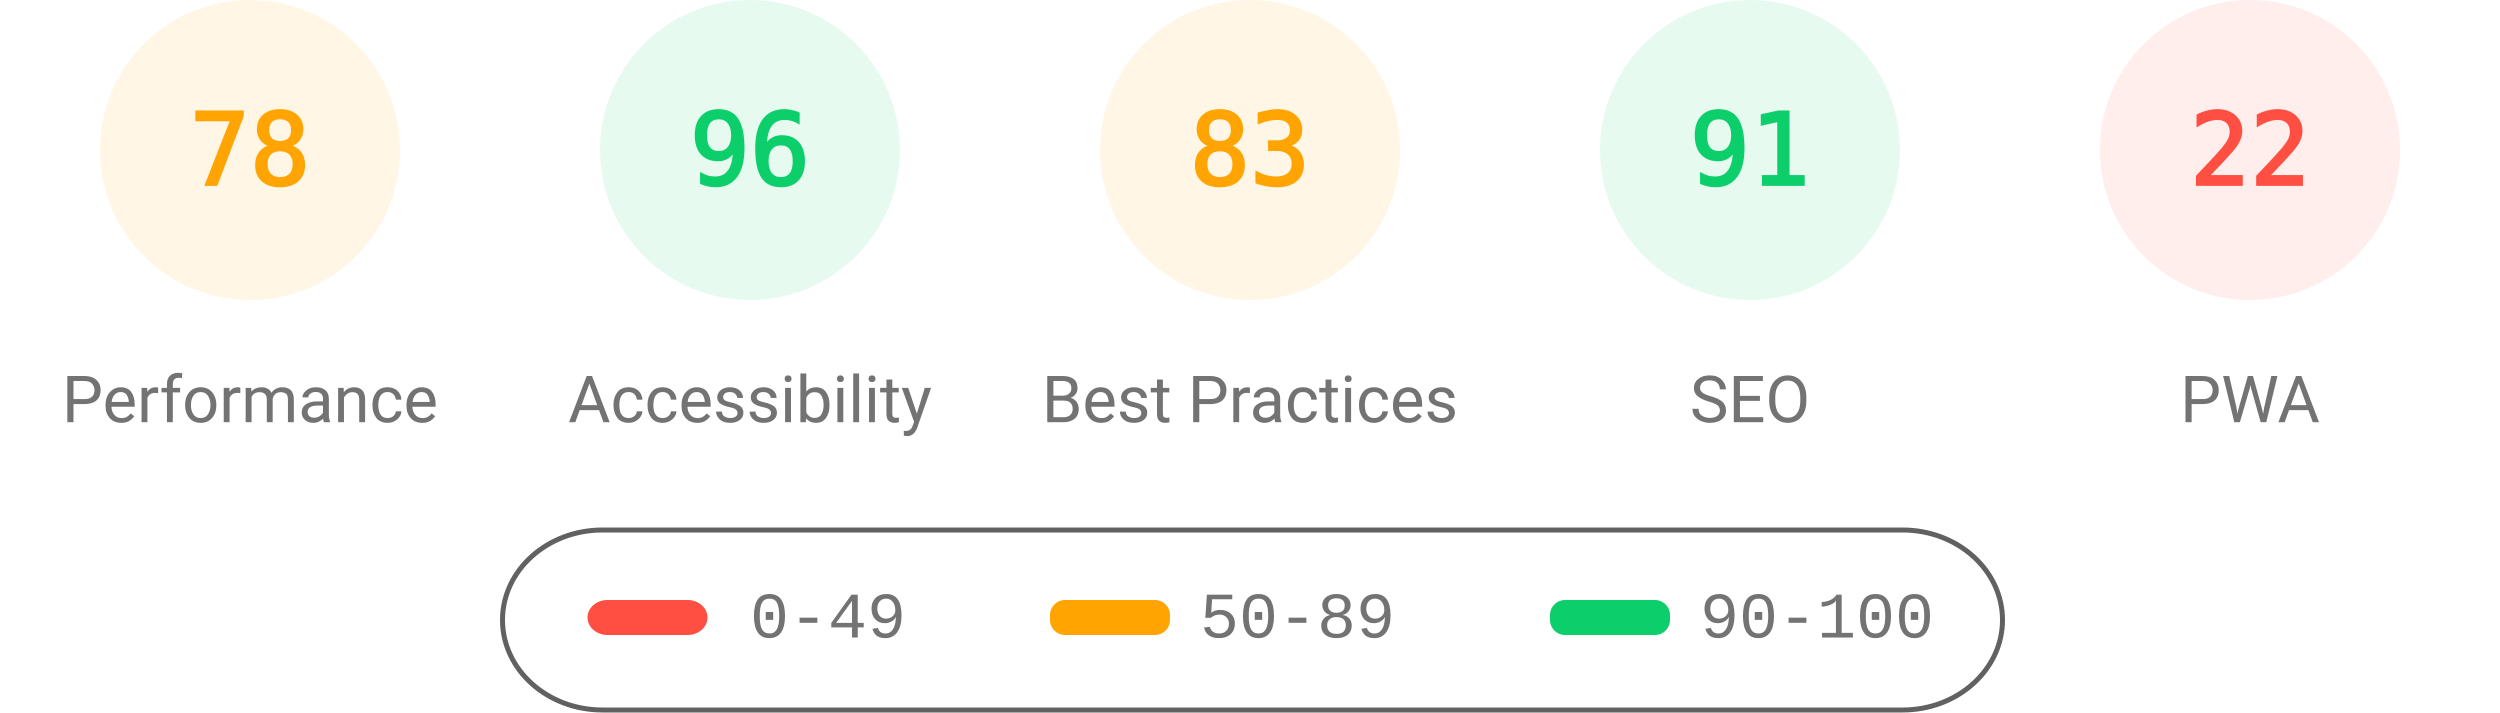
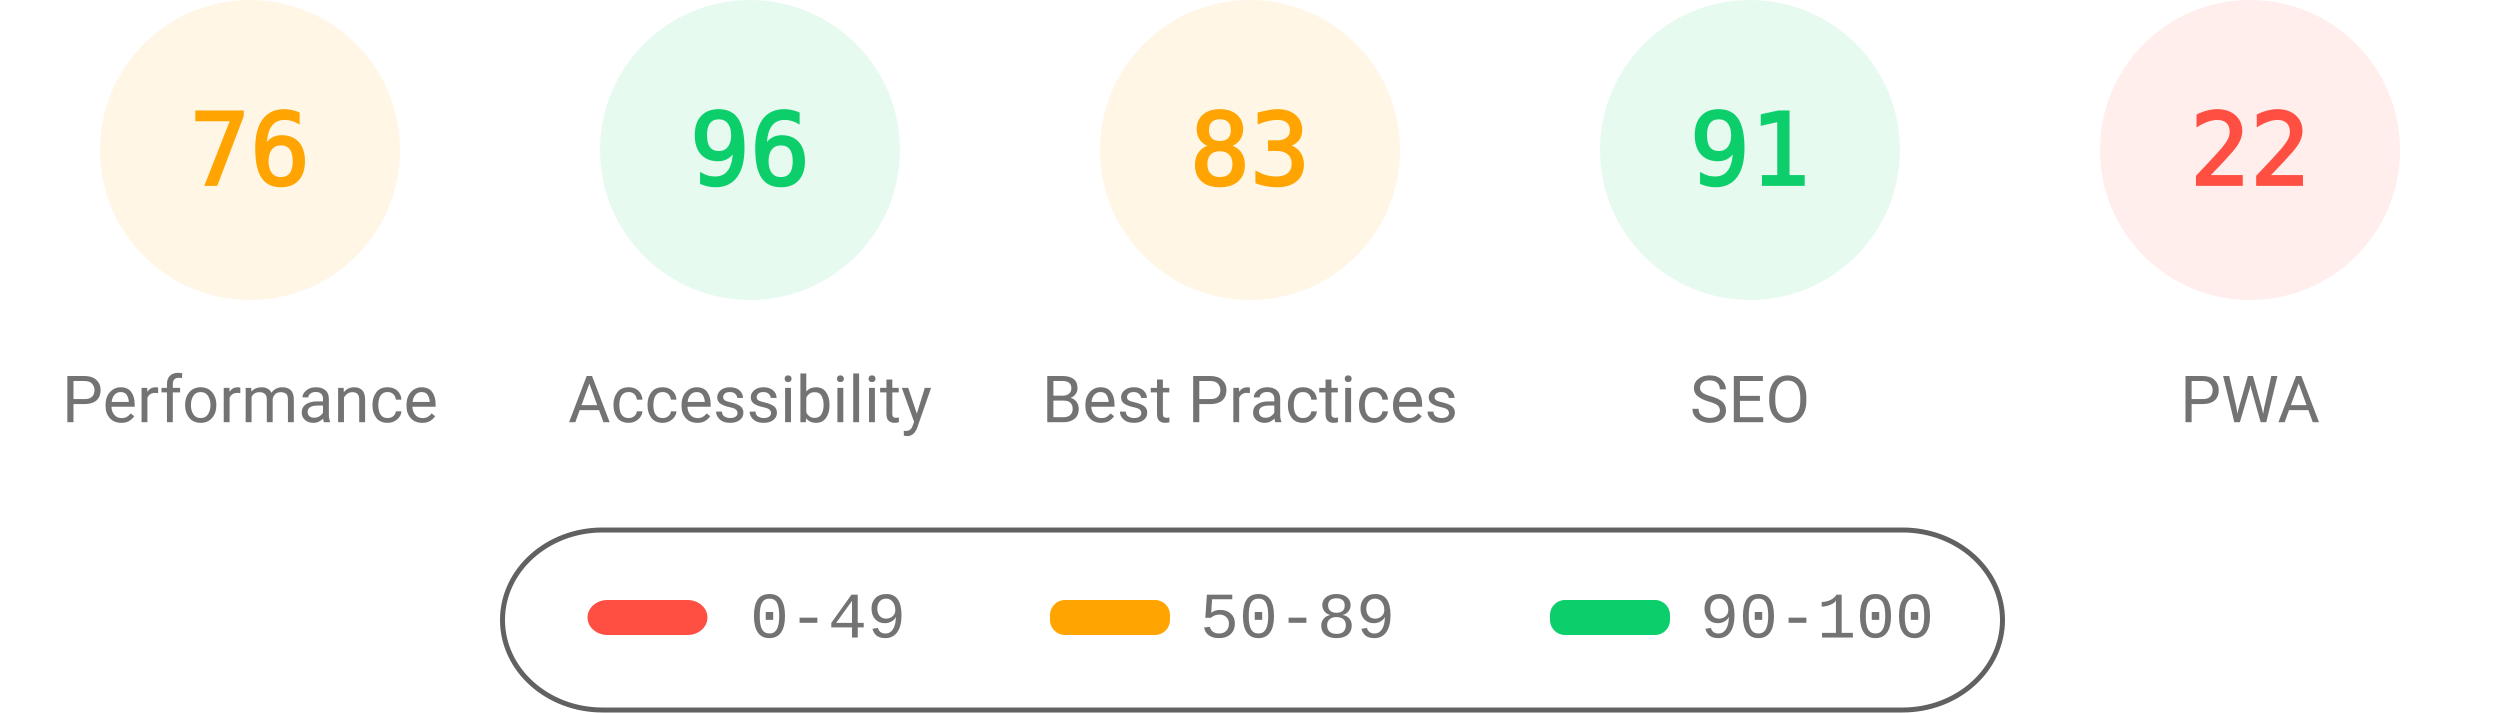
<svg xmlns="http://www.w3.org/2000/svg" fill="none" width="1000" height="285">
  <style>.gauge-base{opacity:.1}.gauge-arc{fill:none;animation-delay:250ms;stroke-linecap:round;transform:rotate(-90deg);transform-origin:100px 60px;animation:load-gauge 1s ease forwards}.guage-text{font-size:40px;font-family:monospace;text-align:center}.guage-red{color:#ff4e42;fill:#ff4e42;stroke:#ff4e42}.guage-orange{color:#ffa400;fill:#ffa400;stroke:#ffa400}.guage-green{color:#0cce6b;fill:#0cce6b;stroke:#0cce6b}.guage-undefined{color:#5c5c5c;fill:#5c5c5c;stroke:#5c5c5c}.guage-title{color:#737373;fill:#737373;stroke:none;font-size:26px;line-height:26px;font-family:Roboto,Halvetica,Arial,sans-serif}@keyframes load-gauge{from{stroke-dasharray:0 352.858}}</style>
  <svg class="guage-div guage-perf guage-orange" viewBox="0 0 200 200" width="200" height="200">
    <circle class="gauge-base" r="56" cx="100" cy="60" stroke-width="8" />
-     <circle class="gauge-arc guage-arc-1" r="56" cx="100" cy="60" stroke-width="8" style="stroke-dasharray:274.449,351.858" />
-     <text class="guage-text" x="100" y="60" alignment-baseline="central" dominant-baseline="central" text-anchor="middle">78</text>
+     <circle class="gauge-arc guage-arc-1" r="56" cx="100" cy="60" stroke-width="8" style="stroke-dasharray:267.412,351.858" />
+     <text class="guage-text" x="100" y="60" alignment-baseline="central" dominant-baseline="central" text-anchor="middle">76</text>
    <text class="guage-title" x="100" y="160" alignment-baseline="central" dominant-baseline="central" text-anchor="middle">Performance</text>
  </svg>
  <svg class="guage-div guage-acc guage-green" viewBox="0 0 200 200" width="200" height="200" x="200">
    <circle class="gauge-base" r="56" cx="100" cy="60" stroke-width="8" />
    <circle class="gauge-arc guage-arc-2" r="56" cx="100" cy="60" stroke-width="8" style="stroke-dasharray:337.784,351.858" />
    <text class="guage-text" x="100" y="60" alignment-baseline="central" dominant-baseline="central" text-anchor="middle">96</text>
    <text class="guage-title" x="100" y="160" alignment-baseline="central" dominant-baseline="central" text-anchor="middle">Accessibility</text>
  </svg>
  <svg class="guage-div guage-best guage-orange" viewBox="0 0 200 200" width="200" height="200" x="400">
    <circle class="gauge-base" r="56" cx="100" cy="60" stroke-width="8" />
    <circle class="gauge-arc guage-arc-3" r="56" cx="100" cy="60" stroke-width="8" style="stroke-dasharray:292.042,351.858" />
    <text class="guage-text" x="100" y="60" alignment-baseline="central" dominant-baseline="central" text-anchor="middle">83</text>
    <text class="guage-title" x="100" y="160" alignment-baseline="central" dominant-baseline="central" text-anchor="middle">Best Practices</text>
  </svg>
  <svg class="guage-div guage-seo guage-green" viewBox="0 0 200 200" width="200" height="200" x="600">
    <circle class="gauge-base" r="56" cx="100" cy="60" stroke-width="8" />
    <circle class="gauge-arc guage-arc-4" r="56" cx="100" cy="60" stroke-width="8" style="stroke-dasharray:320.191,351.858" />
    <text class="guage-text" x="100" y="60" alignment-baseline="central" dominant-baseline="central" text-anchor="middle">91</text>
    <text class="guage-title" x="100" y="160" alignment-baseline="central" dominant-baseline="central" text-anchor="middle">SEO</text>
  </svg>
  <svg class="guage-div guage-pwa guage-red" viewBox="0 0 200 200" width="200" height="200" x="800">
    <circle class="gauge-base" r="56" cx="100" cy="60" stroke-width="8" />
    <circle class="gauge-arc guage-arc-4" r="56" cx="100" cy="60" stroke-width="8" style="stroke-dasharray:77.409,351.858" />
    <text class="guage-text" x="100" y="60" alignment-baseline="central" dominant-baseline="central" text-anchor="middle">22</text>
    <text class="guage-title" x="100" y="160" alignment-baseline="central" dominant-baseline="central" text-anchor="middle">PWA</text>
  </svg>
  <svg width="604" height="76" x="200" y="210">
    <path fill="none" id="canvas_background" d="M-1-1h604v80H-1z" />
    <rect fill-opacity="0" stroke="#616161" stroke-width="2" rx="40" id="svg_2" height="72" width="600" y="2" x="1" fill="#000" />
    <rect stroke="#000" rx="8" id="svg_3" height="14" width="48" y="30" x="35" stroke-opacity="null" stroke-width="0" fill="#ff4e42" />
    <rect stroke="#000" rx="6" id="svg_4" height="14" width="48" y="30" x="220" stroke-opacity="null" stroke-width="0" fill="#ffa400" />
    <rect stroke="#000" rx="6" id="svg_5" height="14" width="48" y="30" x="420" stroke-opacity="null" stroke-width="0" fill="#0cce6b" />
    <text xml:space="preserve" text-anchor="start" font-family="'Courier New', Courier, monospace" font-size="26" id="svg_6" y="45" x="100" stroke-opacity="null" stroke-width="0" stroke="#000" fill="#737373">0-49</text>
    <text xml:space="preserve" text-anchor="start" font-family="'Courier New', Courier, monospace" font-size="26" id="svg_7" y="45" x="280" stroke-opacity="null" stroke-width="0" stroke="#000" fill="#737373">50-89</text>
    <text xml:space="preserve" text-anchor="start" font-family="'Courier New', Courier, monospace" font-size="26" id="svg_8" y="45" x="480" stroke-opacity="null" stroke-width="0" stroke="#000" fill="#737373">90-100</text>
  </svg>
</svg>
